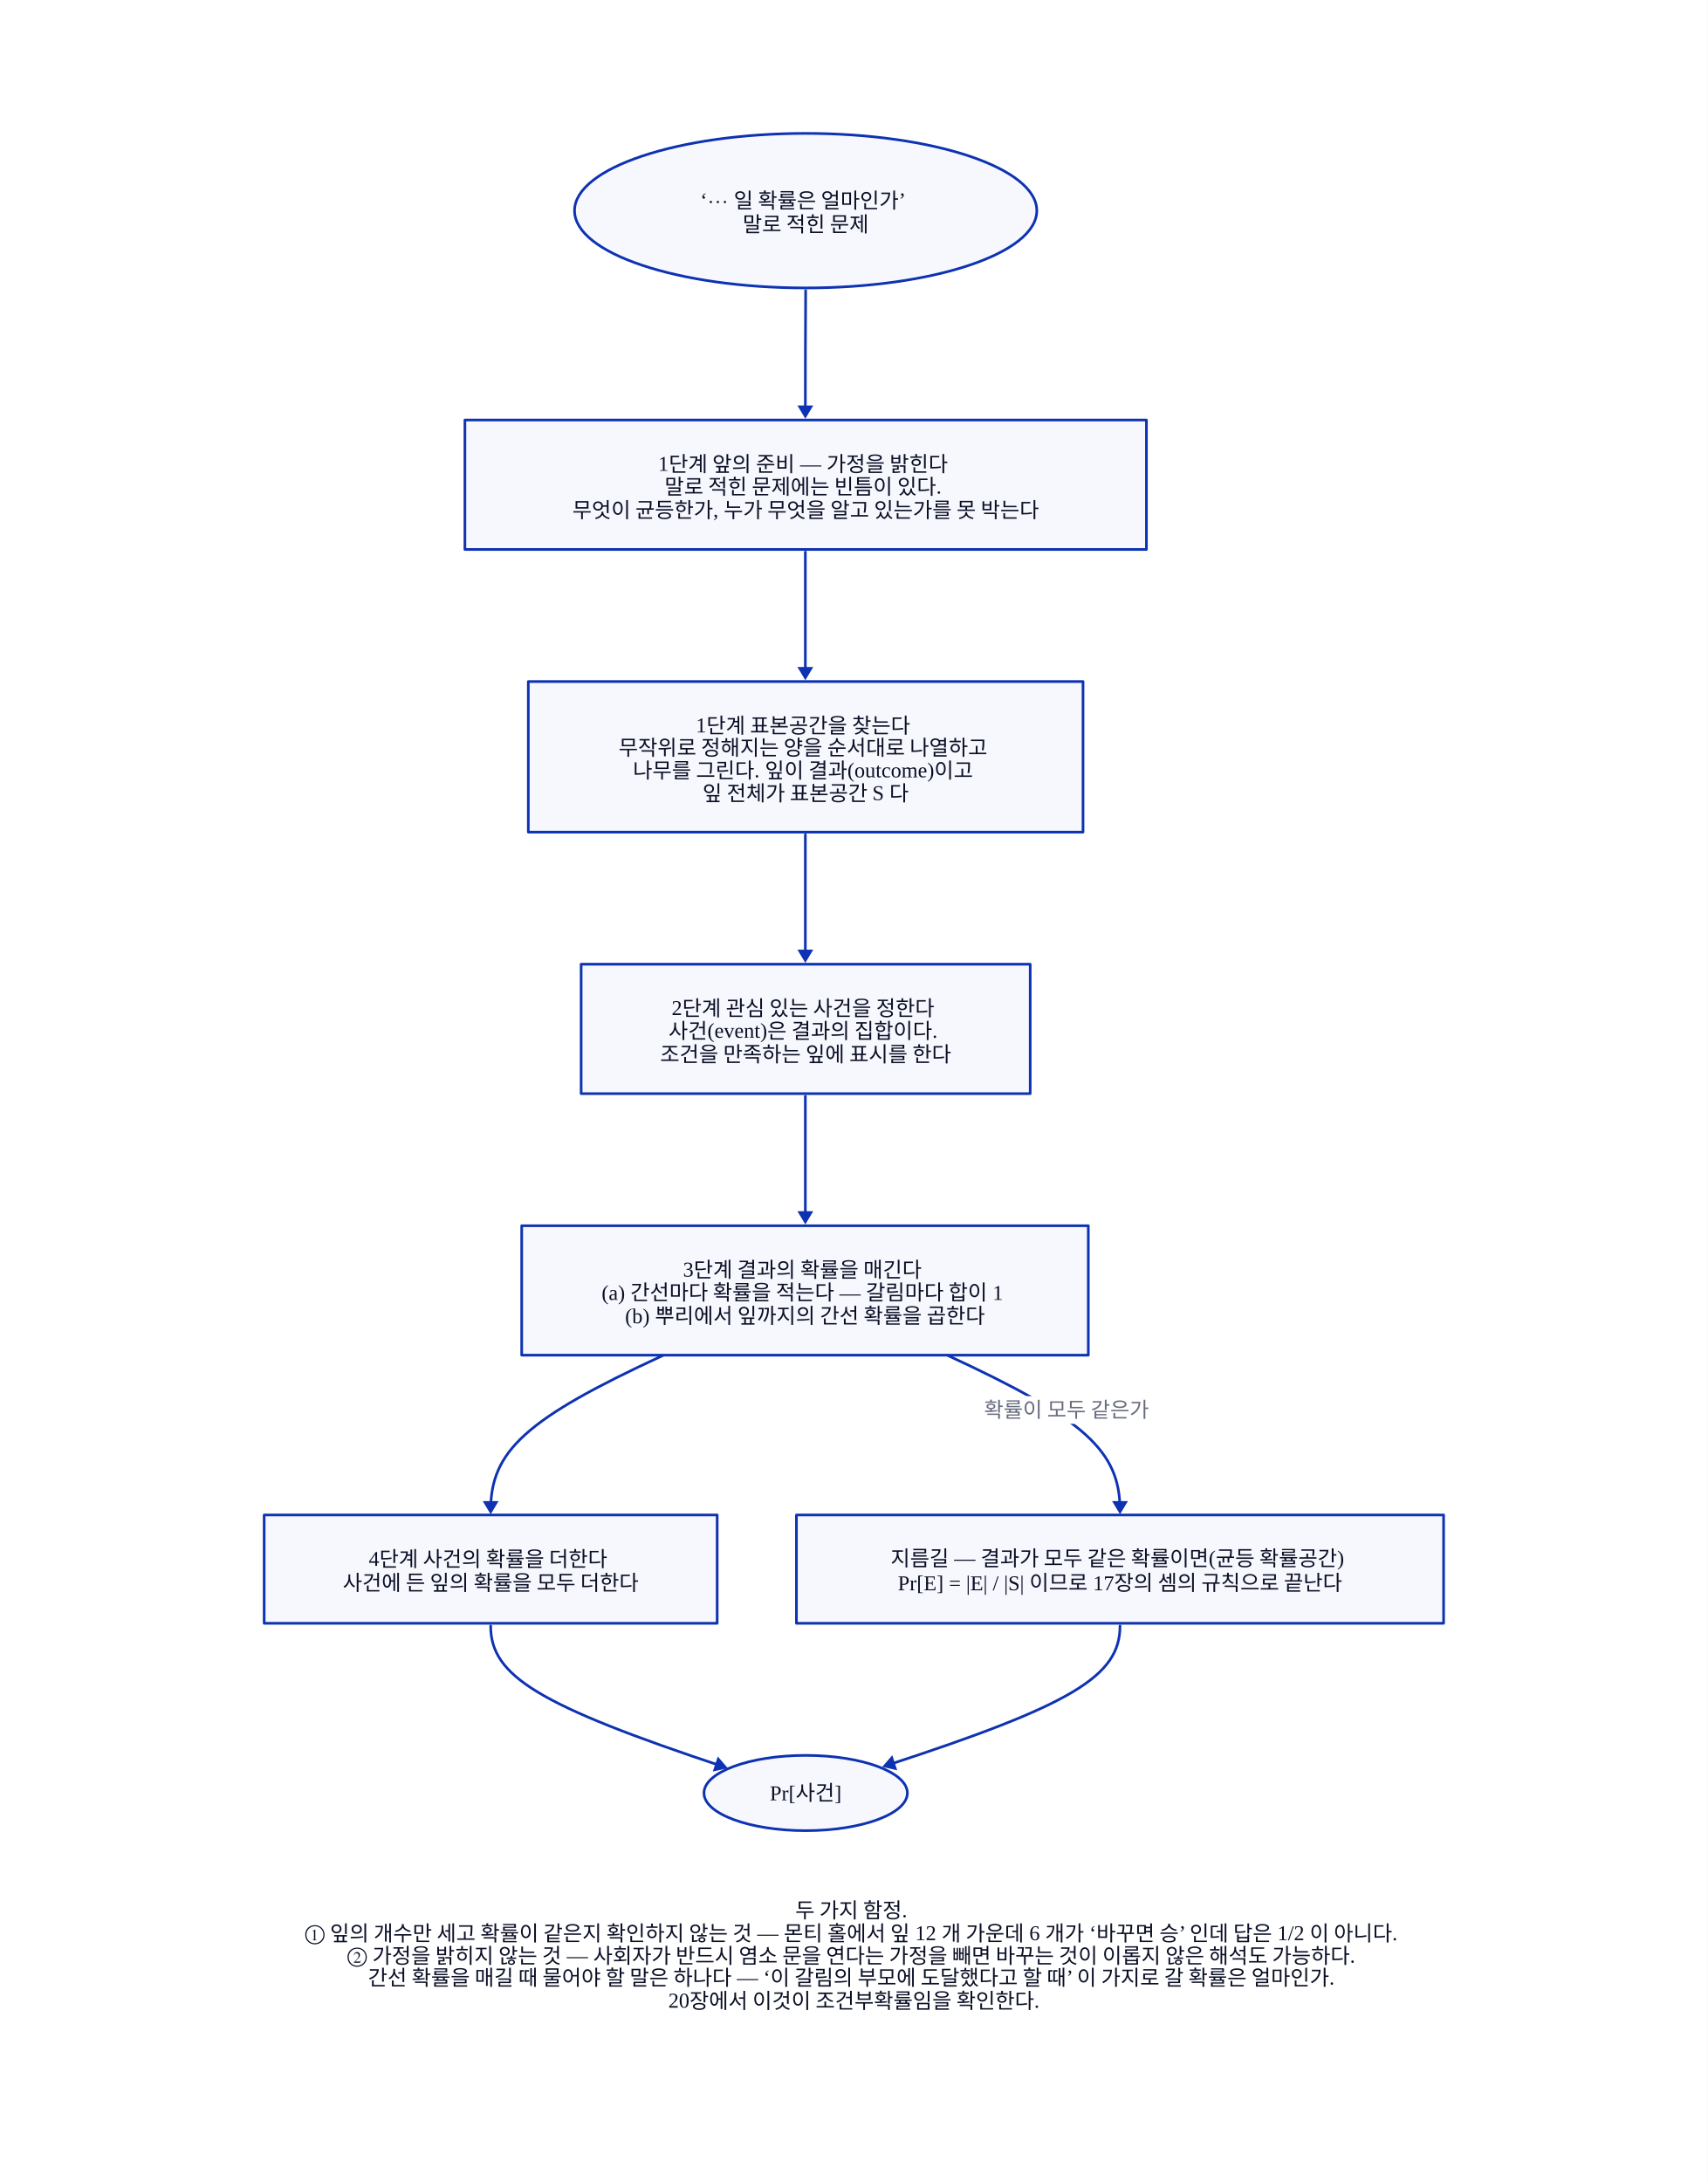
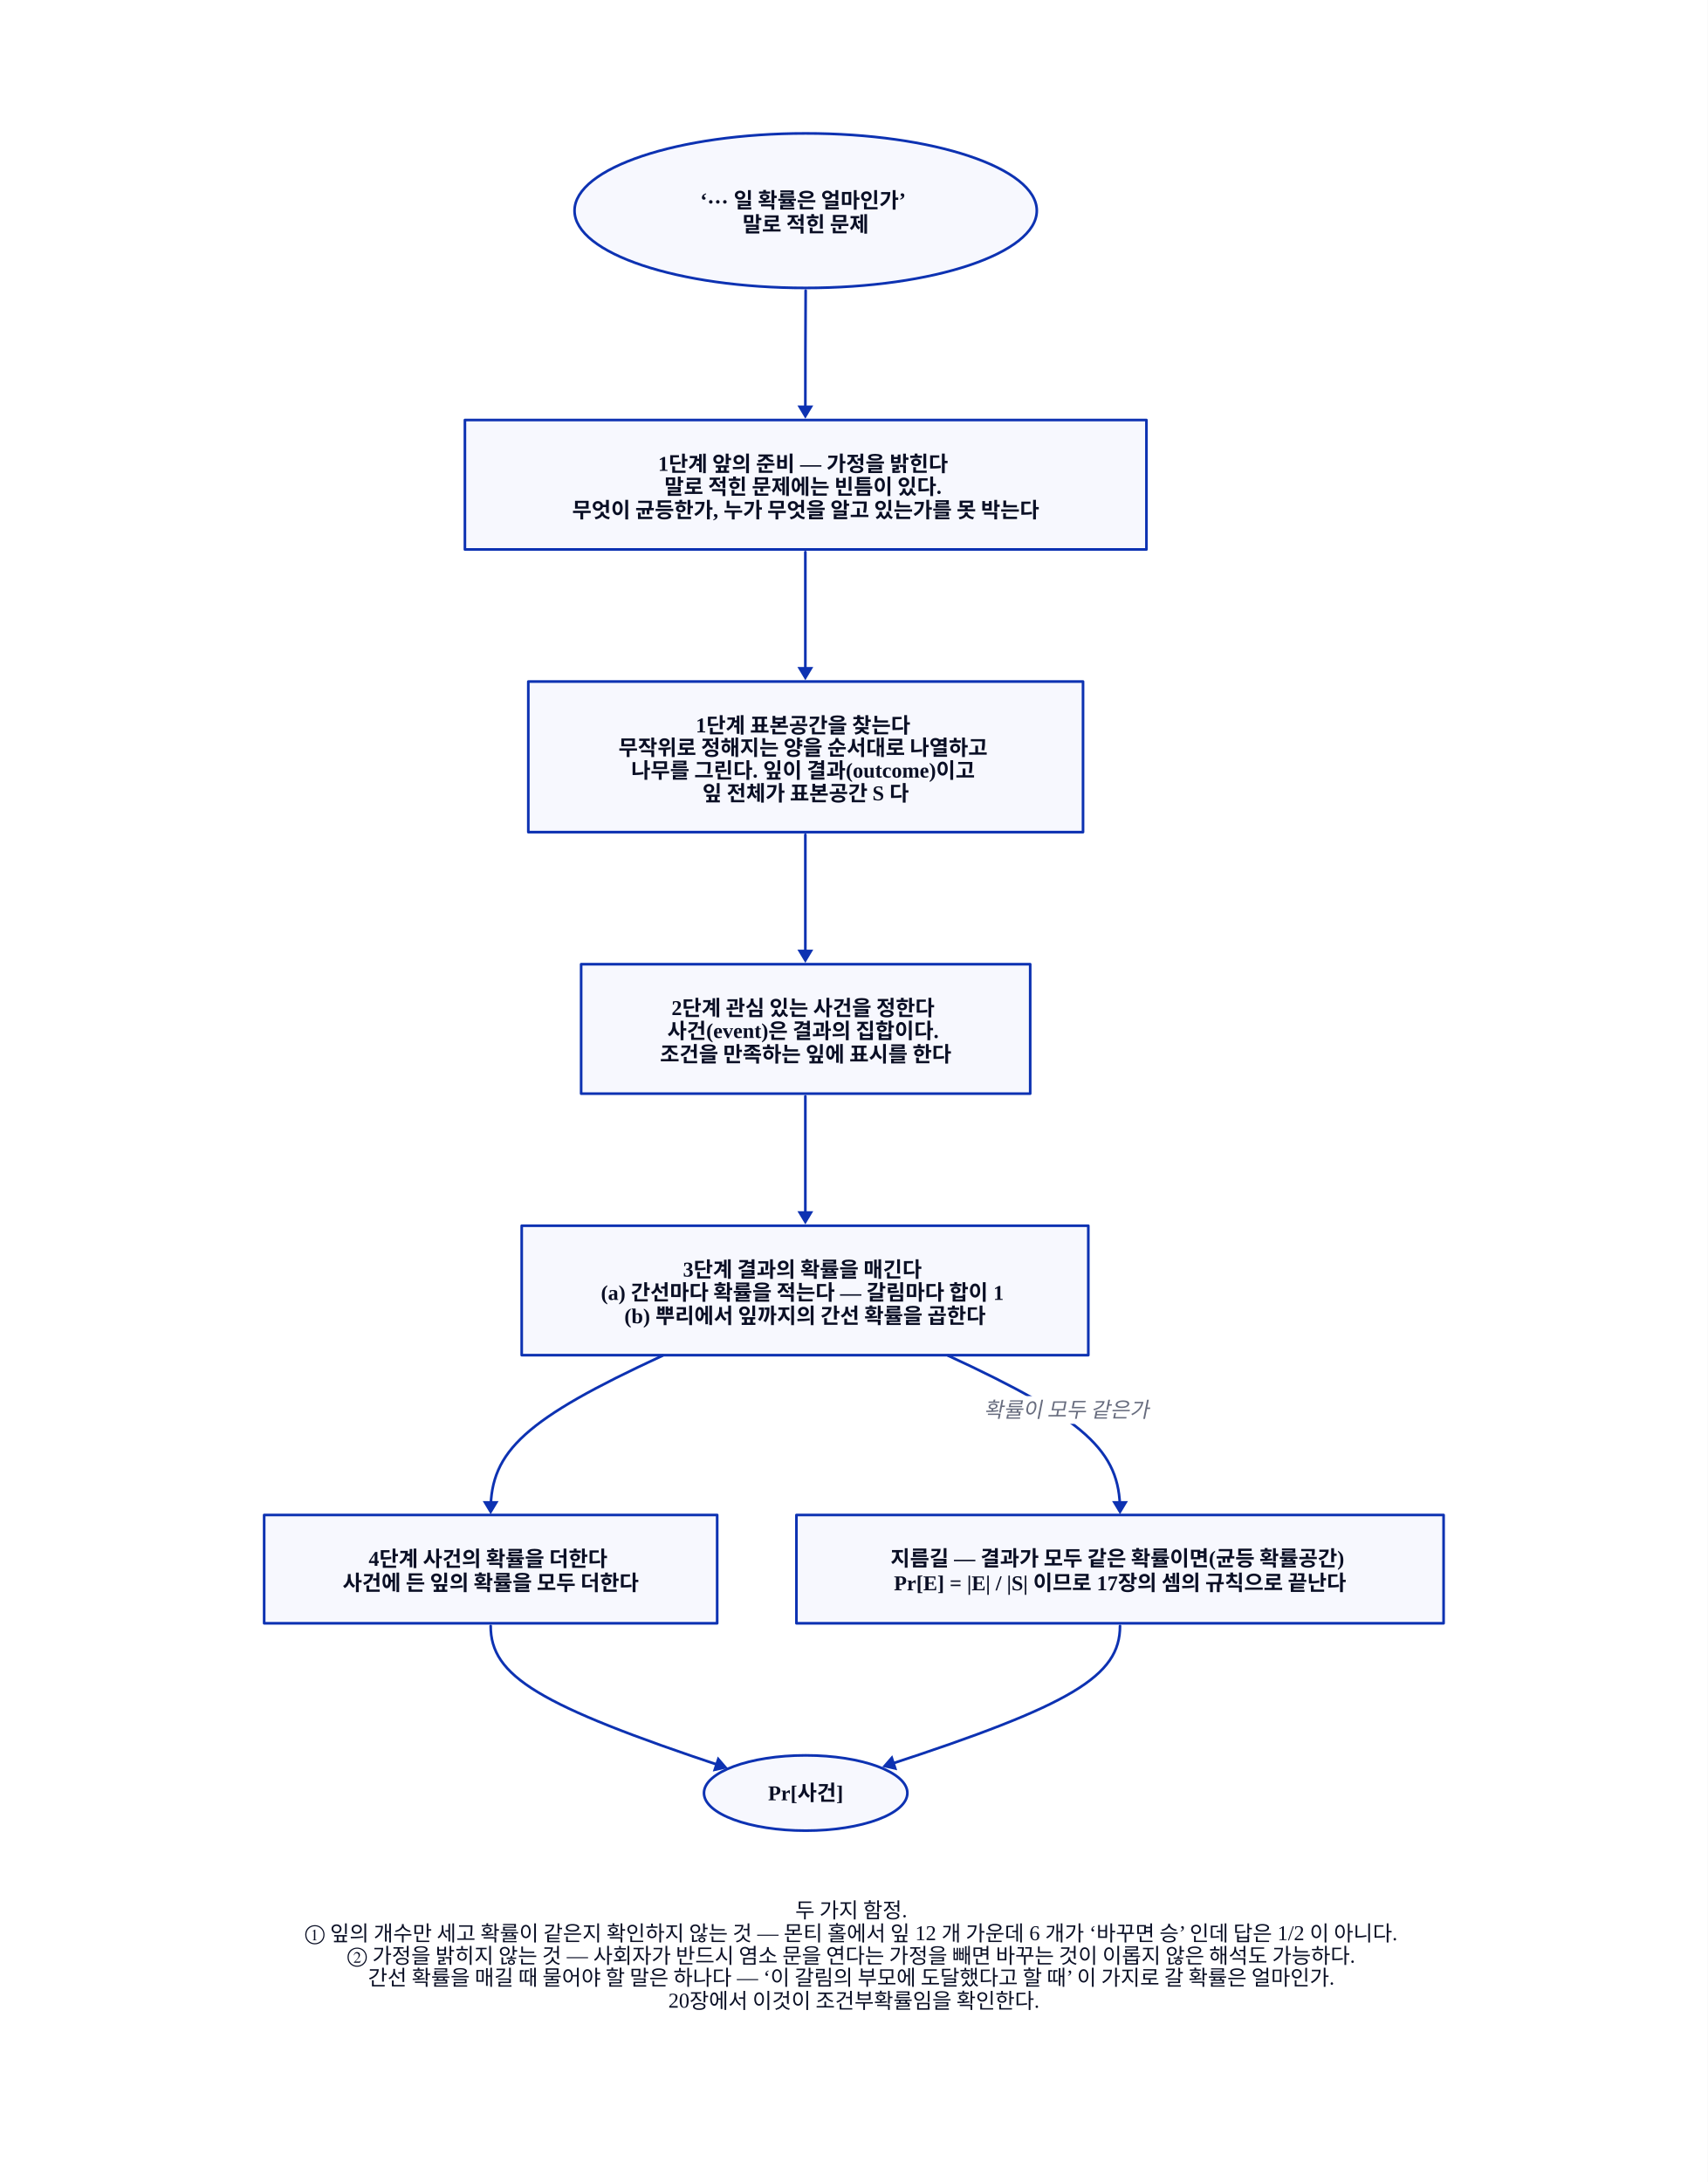
<svg xmlns="http://www.w3.org/2000/svg" width="1293" height="1652" class="d2-2305854393 d2-svg" viewBox="-200 -101 1293 1652">
  <rect width="1293" height="1652" x="-200" y="-101" rx="0" style="fill:#fff" />
-   <style>.connection,.shape{stroke-linejoin:round}.shape{shape-rendering:geometricPrecision}.connection{stroke-linecap:round}.d2-2305854393 .fill-N1{fill:#0a0f25}.d2-2305854393 .fill-B6{fill:#f7f8fe}.d2-2305854393 .stroke-B1{stroke:#0d32b2}.s0{stroke-width:2}.s1{text-anchor:middle;font-size:16px}</style>
+   <style>.d2-2305854393 .text-bold{font-weight:700}.connection,.shape{stroke-linejoin:round}.shape{shape-rendering:geometricPrecision}.connection{stroke-linecap:round}.d2-2305854393 .fill-N1{fill:#0a0f25}.d2-2305854393 .fill-B6{fill:#f7f8fe}.d2-2305854393 .stroke-B1{stroke:#0d32b2}.s0{stroke-width:2}.s1{text-anchor:middle;font-size:16px}</style>
  <g>
    <g class="shape">
      <ellipse cx="410" cy="58.5" class="shape stroke-B1 fill-B6 s0" rx="175" ry="58.5" />
    </g>
    <text x="410" y="56" class="text-bold fill-N1 s1">
      <tspan x="410" dy="0">‘⋯ 일 확률은 얼마인가’</tspan>
      <tspan x="410" dy="18.5">말로 적힌 문제</tspan>
    </text>
  </g>
  <g>
    <g class="shape">
      <path d="M152 217h516v98H152z" class="stroke-B1 fill-B6 s0" />
    </g>
    <text x="410" y="255.5" class="text-bold fill-N1 s1">
      <tspan x="410" dy="0">1단계 앞의 준비 — 가정을 밝힌다</tspan>
      <tspan x="410" dy="17.667">말로 적힌 문제에는 빈틈이 있다.</tspan>
      <tspan x="410" dy="17.667">무엇이 균등한가, 누가 무엇을 알고 있는가를 못 박는다</tspan>
    </text>
  </g>
  <g>
    <g class="shape">
      <path d="M200 415h420v114H200z" class="stroke-B1 fill-B6 s0" />
    </g>
    <text x="410" y="453.5" class="text-bold fill-N1 s1">
      <tspan x="410" dy="0">1단계 표본공간을 찾는다</tspan>
      <tspan x="410" dy="17.25">무작위로 정해지는 양을 순서대로 나열하고</tspan>
      <tspan x="410" dy="17.25">나무를 그린다. 잎이 결과(outcome)이고</tspan>
      <tspan x="410" dy="17.25">잎 전체가 표본공간 S 다</tspan>
    </text>
  </g>
  <g>
    <g class="shape">
      <path d="M240 629h340v98H240z" class="stroke-B1 fill-B6 s0" />
    </g>
    <text x="410" y="667.5" class="text-bold fill-N1 s1">
      <tspan x="410" dy="0">2단계 관심 있는 사건을 정한다</tspan>
      <tspan x="410" dy="17.667">사건(event)은 결과의 집합이다.</tspan>
      <tspan x="410" dy="17.667">조건을 만족하는 잎에 표시를 한다</tspan>
    </text>
  </g>
  <g>
    <g class="shape">
      <path d="M195 827h429v98H195z" class="stroke-B1 fill-B6 s0" />
    </g>
    <text x="409.5" y="865.5" class="text-bold fill-N1 s1">
      <tspan x="409.5" dy="0">3단계 결과의 확률을 매긴다</tspan>
      <tspan x="409.5" dy="17.667">(a) 간선마다 확률을 적는다 — 갈림마다 합이 1</tspan>
      <tspan x="409.5" dy="17.667">(b) 뿌리에서 잎까지의 간선 확률을 곱한다</tspan>
    </text>
  </g>
  <g>
    <g class="shape">
      <path d="M0 1046h343v82H0z" class="stroke-B1 fill-B6 s0" />
    </g>
    <text x="171.5" y="1084.5" class="text-bold fill-N1 s1">
      <tspan x="171.5" dy="0">4단계 사건의 확률을 더한다</tspan>
      <tspan x="171.5" dy="18.5">사건에 든 잎의 확률을 모두 더한다</tspan>
    </text>
  </g>
  <g>
    <g class="shape">
      <ellipse cx="410" cy="1256.5" class="shape stroke-B1 fill-B6 s0" rx="77" ry="28.5" />
    </g>
    <text x="410" y="1262" class="text-bold fill-N1 s1">Pr[사건]</text>
  </g>
  <g>
    <g class="shape">
      <path d="M403 1046h490v82H403z" class="stroke-B1 fill-B6 s0" />
    </g>
    <text x="648" y="1084.5" class="text-bold fill-N1 s1">
      <tspan x="648" dy="0">지름길 — 결과가 모두 같은 확률이면(균등 확률공간)</tspan>
      <tspan x="648" dy="18.5">Pr[E] = |E| / |S| 이므로 17장의 셈의 규칙으로 끝난다</tspan>
    </text>
  </g>
  <path fill="transparent" stroke="transparent" d="M-99 1305H992v145H-99z" class="shape s0" />
  <text x="446.5" y="1351" class="fill-N1 s1">
    <tspan x="446.5" dy="0">두 가지 함정.</tspan>
    <tspan x="446.5" dy="17">① 잎의 개수만 세고 확률이 같은지 확인하지 않는 것 — 몬티 홀에서 잎 12 개 가운데 6 개가 ‘바꾸면 승’ 인데 답은 1/2 이 아니다.</tspan>
    <tspan x="446.5" dy="17">② 가정을 밝히지 않는 것 — 사회자가 반드시 염소 문을 연다는 가정을 빼면 바꾸는 것이 이롭지 않은 해석도 가능하다.</tspan>
    <tspan x="446.5" dy="17">간선 확률을 매길 때 물어야 할 말은 하나다 — ‘이 갈림의 부모에 도달했다고 할 때’ 이 가지로 갈 확률은 얼마인가.</tspan>
    <tspan x="446.5" dy="17">20장에서 이것이 조건부확률임을 확인한다.</tspan>
  </text>
  <marker id="mk-d2-2305854393-3488378134" markerHeight="12" markerUnits="userSpaceOnUse" markerWidth="10" orient="auto" refX="7" refY="6" viewBox="0 0 10 12">
    <path stroke-width="2" d="m0 0 10 6-10 6z" class="connection" style="fill:#0d32b2" />
  </marker>
  <path fill="none" marker-end="url(#mk-d2-2305854393-3488378134)" d="M409.99 119c-.19 38-.24 58-.24 94" class="connection stroke-B1 s0" mask="url(#d2-2305854393)" />
  <path fill="none" marker-end="url(#mk-d2-2305854393-3488378134)" d="M409.75 317v94" class="connection stroke-B1 s0" mask="url(#d2-2305854393)" />
  <path fill="none" marker-end="url(#mk-d2-2305854393-3488378134)" d="M409.75 531v94" class="connection stroke-B1 s0" mask="url(#d2-2305854393)" />
  <path fill="none" marker-end="url(#mk-d2-2305854393-3488378134)" d="M409.75 729v94" class="connection stroke-B1 s0" mask="url(#d2-2305854393)" />
  <path fill="none" marker-end="url(#mk-d2-2305854393-3488378134)" d="M301.684 925.339C197.9 973.3 171.5 997.7 171.5 1042.5" class="connection stroke-B1 s0" mask="url(#d2-2305854393)" />
  <path fill="none" marker-end="url(#mk-d2-2305854393-3488378134)" d="M171.5 1130c0 38 36.1 60 176.704 106.738" class="connection stroke-B1 s0" mask="url(#d2-2305854393)" />
  <path fill="none" marker-end="url(#mk-d2-2305854393-3488378134)" d="M517.816 925.339C621.6 973.3 648 997.7 648 1042.5" class="connection stroke-B1 s0" mask="url(#d2-2305854393)" />
-   <text x="607.5" y="972" style="fill:#676c7e;text-anchor:middle;font-size:16px">확률이 모두 같은가</text>
+   <text x="607.5" y="972" style="font-style:italic;fill:#676c7e;text-anchor:middle;font-size:16px">확률이 모두 같은가</text>
  <path fill="none" marker-end="url(#mk-d2-2305854393-3488378134)" d="M648 1130c0 38-36.2 59.8-177.197 105.76" class="connection stroke-B1 s0" mask="url(#d2-2305854393)" />
  <mask id="d2-2305854393" width="1293" height="1652" x="-200" y="-101" maskUnits="userSpaceOnUse">
    <path fill="#fff" d="M-200-101h1293v1652H-200z" />
    <path d="M525 956h165v21H525z" />
  </mask>
</svg>
